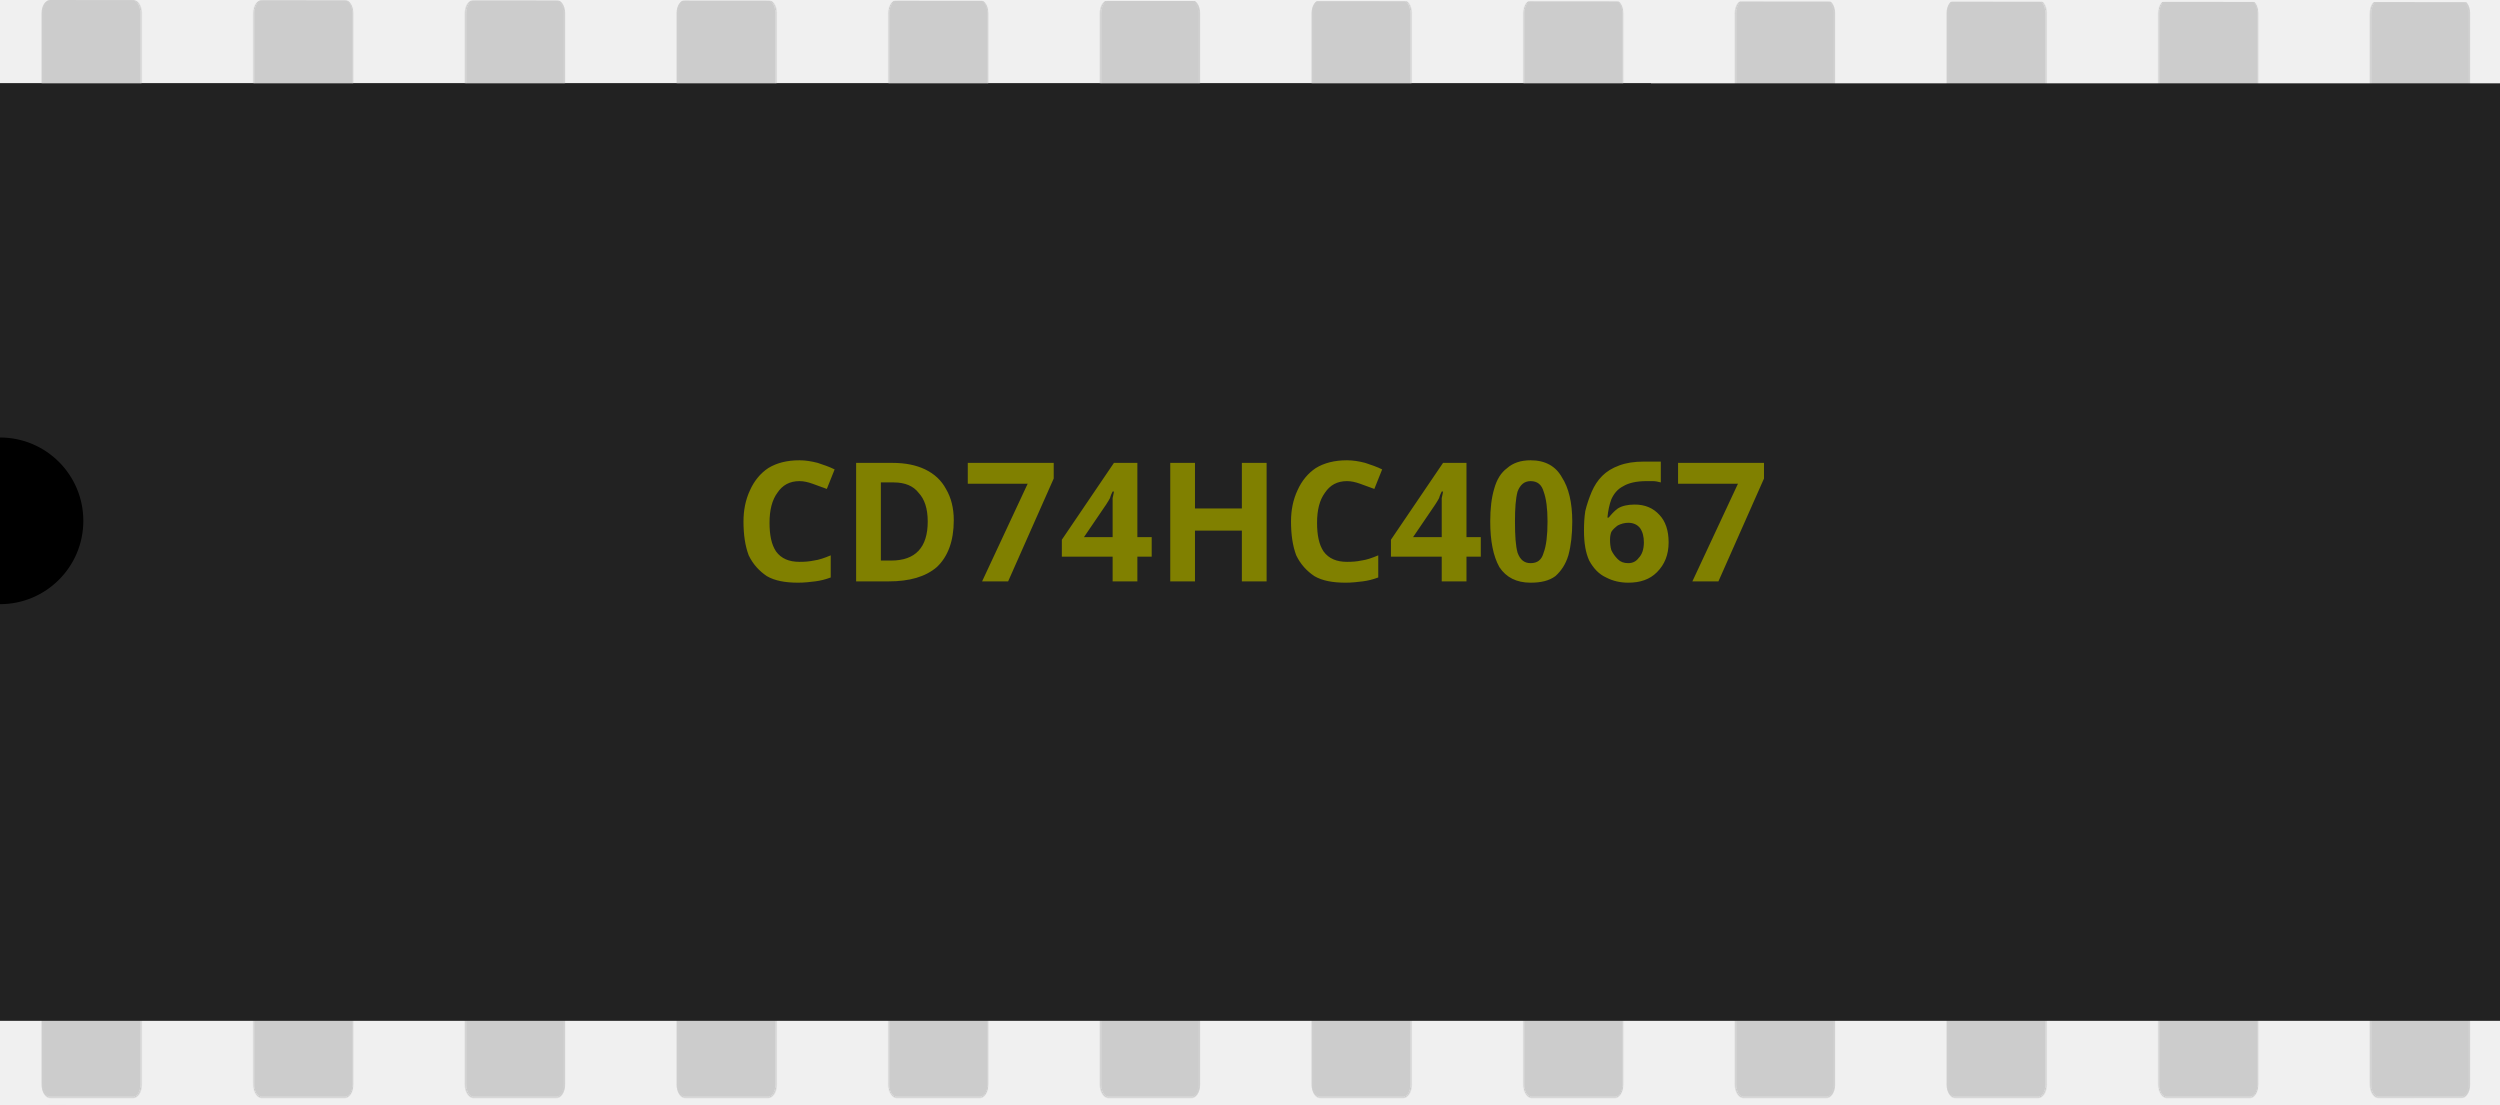
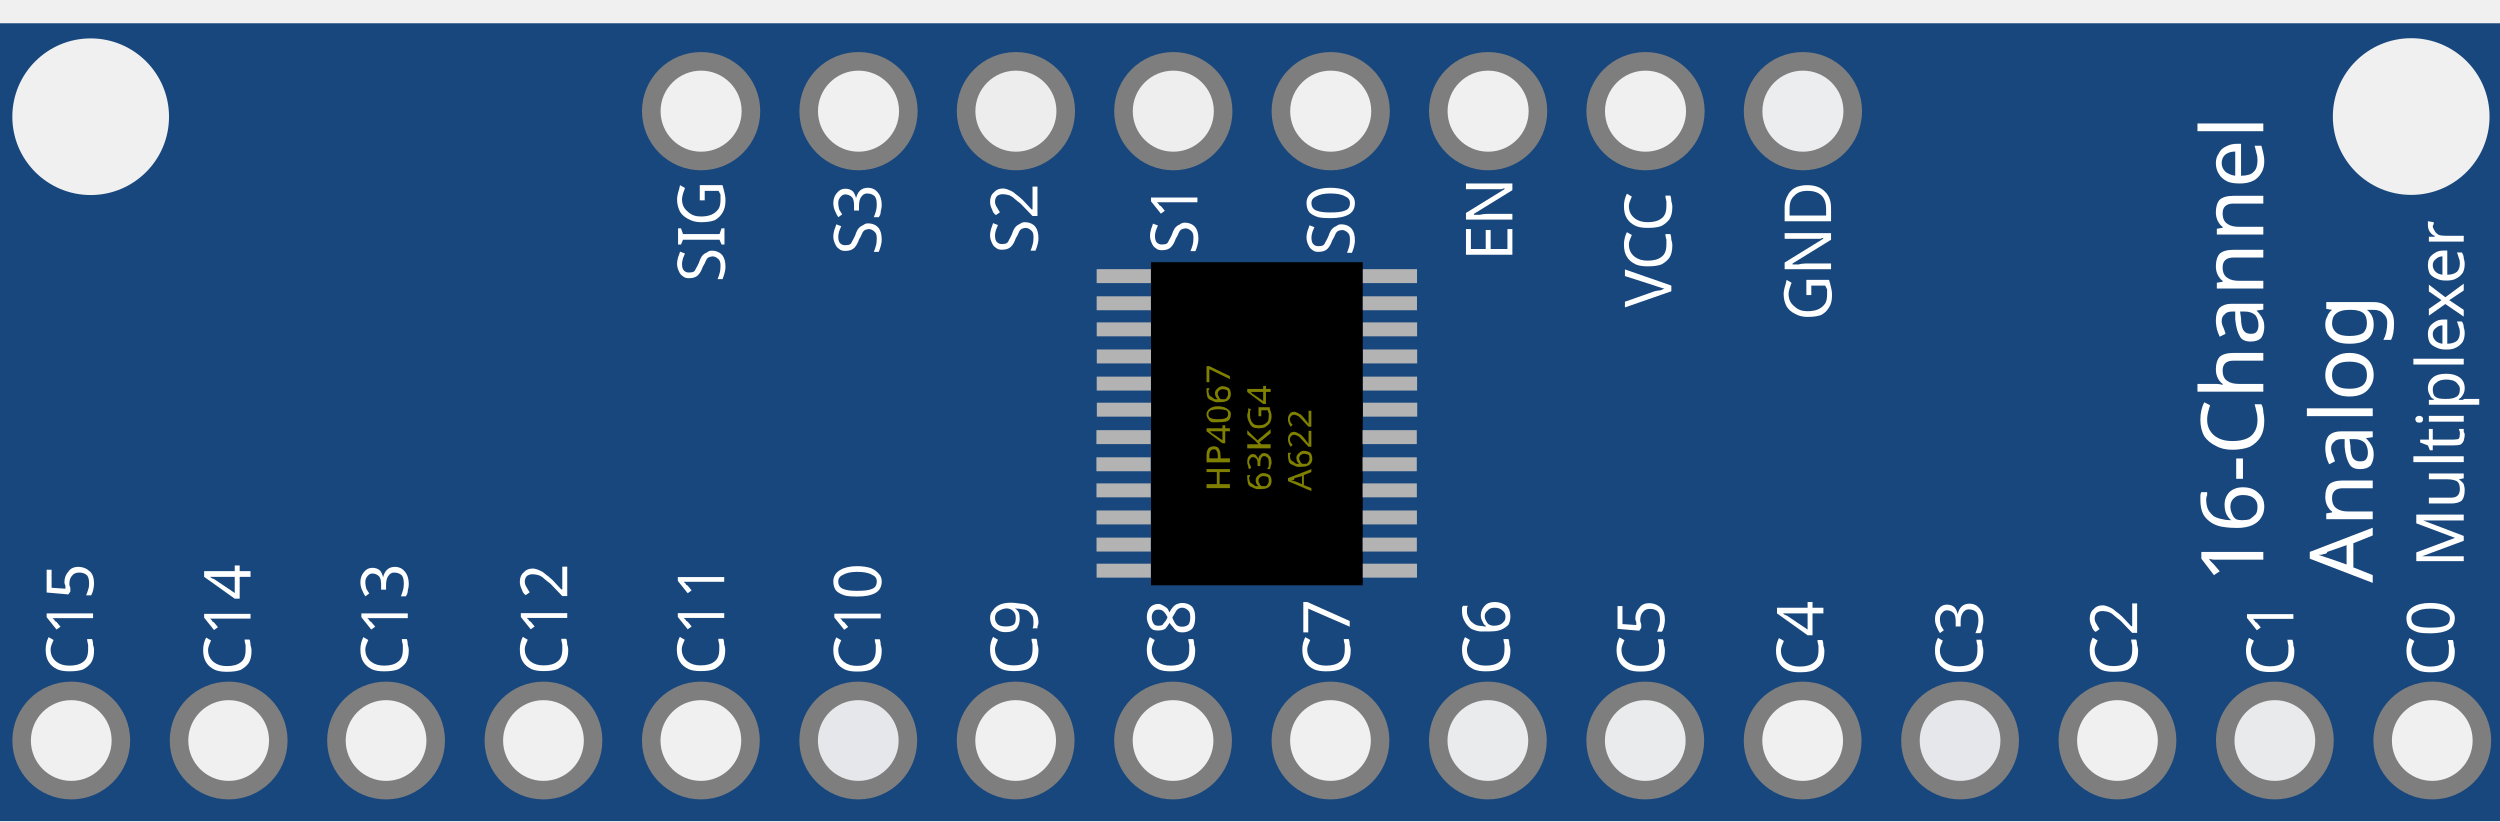
- <svg xmlns="http://www.w3.org/2000/svg" xmlns:xlink="http://www.w3.org/1999/xlink" width="30mm" height="13.25mm" viewBox="0 0 30 13.25" version="1.1" id="svg25">
+ <svg xmlns="http://www.w3.org/2000/svg" width="40.343mm" height="13.25mm" viewBox="0 0 40.343 13.25" version="1.1" id="svg25">
  <defs id="defs7">
-     <pattern xlink:href="#pins" id="pattern26" patternTransform="scale(1,1.577834)" />
+     <rect x="97.015" y="13.309" width="47.233" height="23.56" id="rect4621" />
    <pattern id="pins" width="2.54" height="8.4" patternUnits="userSpaceOnUse">
      <rect x=".5" width="1.2" height="1" fill="#ccc" rx=".1" id="rect2" />
      <rect x=".5" y="7.35" width="1.2" height="1" fill="#ccc" rx=".1" id="rect4" />
    </pattern>
+     <pattern id="pins-6" width="2.54" height="8.4" patternUnits="userSpaceOnUse">
+       <rect x=".5" width="1.2" height="1" fill="#ccc" rx=".1" id="rect2-7" />
+       <rect x=".5" y="7.35" width="1.2" height="1" fill="#ccc" rx=".1" id="rect4-5" />
+     </pattern>
  </defs>
-   <path fill="#222222" d="M 0,1 H 19.812 V 7.35 H 0 Z" id="path9" />
-   <path fill="url(#pins)" d="M 0,0 29.915,0.026 29.856,13.184 0.058,13.25 Z" id="path11" style="fill:url(#pattern26);stroke-width:1.256" />
  <g id="layer1">
-     <rect style="fill:#222222;fill-opacity:1;stroke:#222222;stroke-width:0;stroke-opacity:1" id="rect9212" width="30" height="11.25" x="4.8432884e-07" y="1" ry="0" />
+     <path id="rect9212" style="fill:#18477d;fill-opacity:1;stroke:#222222;stroke-width:0;stroke-opacity:1" d="M 0 1.42 L 0 41.748 L 0 50.078 L 152.453 50.078 L 152.477 50.078 L 152.477 1.42 L 0 1.42 z M 147.062 2.33 A 4.778 4.778 0 0 1 151.84 7.107 A 4.778 4.778 0 0 1 147.062 11.887 A 4.778 4.778 0 0 1 142.283 7.107 A 4.778 4.778 0 0 1 147.062 2.33 z M 5.531 2.342 A 4.778 4.778 0 0 1 10.309 7.119 A 4.778 4.778 0 0 1 5.531 11.896 A 4.778 4.778 0 0 1 0.752 7.119 A 4.778 4.778 0 0 1 5.531 2.342 z M 42.764 3.742 A 3.04 3.04 0 0 1 45.803 6.781 A 3.04 3.04 0 0 1 42.764 9.822 A 3.04 3.04 0 0 1 39.723 6.781 A 3.04 3.04 0 0 1 42.764 3.742 z M 52.363 3.742 A 3.04 3.04 0 0 1 55.404 6.781 A 3.04 3.04 0 0 1 52.363 9.822 A 3.04 3.04 0 0 1 49.322 6.781 A 3.04 3.04 0 0 1 52.363 3.742 z M 61.963 3.742 A 3.04 3.04 0 0 1 65.004 6.781 A 3.04 3.04 0 0 1 61.963 9.822 A 3.04 3.04 0 0 1 58.922 6.781 A 3.04 3.04 0 0 1 61.963 3.742 z M 71.412 3.742 A 3.04 3.04 0 0 1 74.453 6.781 A 3.04 3.04 0 0 1 71.412 9.822 A 3.04 3.04 0 0 1 68.371 6.781 A 3.04 3.04 0 0 1 71.412 3.742 z M 81.164 3.742 A 3.04 3.04 0 0 1 84.203 6.781 A 3.04 3.04 0 0 1 81.164 9.822 A 3.04 3.04 0 0 1 78.123 6.781 A 3.04 3.04 0 0 1 81.164 3.742 z M 90.764 3.742 A 3.04 3.04 0 0 1 93.803 6.781 A 3.04 3.04 0 0 1 90.764 9.822 A 3.04 3.04 0 0 1 87.723 6.781 A 3.04 3.04 0 0 1 90.764 3.742 z M 100.363 3.742 A 3.04 3.04 0 0 1 103.404 6.781 A 3.04 3.04 0 0 1 100.363 9.822 A 3.04 3.04 0 0 1 97.322 6.781 A 3.04 3.04 0 0 1 100.363 3.742 z M 109.963 3.742 A 3.04 3.04 0 0 1 113.004 6.781 A 3.04 3.04 0 0 1 109.963 9.822 A 3.04 3.04 0 0 1 106.922 6.781 A 3.04 3.04 0 0 1 109.963 3.742 z M 4.158 42.15 A 2.867 2.786 0 0 1 4.709 42.205 A 2.867 2.786 0 0 1 4.717 42.205 A 2.867 2.786 0 0 1 4.723 42.207 A 2.867 2.786 0 0 1 5.256 42.363 A 2.867 2.786 0 0 1 5.729 42.609 A 2.867 2.786 0 0 1 5.758 42.625 A 2.867 2.786 0 0 1 5.768 42.631 A 2.867 2.786 0 0 1 6.174 42.957 A 2.867 2.786 0 0 1 6.186 42.967 A 2.867 2.786 0 0 1 6.195 42.979 A 2.867 2.786 0 0 1 6.521 43.363 A 2.867 2.786 0 0 1 6.557 43.412 A 2.867 2.786 0 0 1 6.803 43.861 A 2.867 2.786 0 0 1 6.807 43.871 A 2.867 2.786 0 0 1 6.812 43.887 A 2.867 2.786 0 0 1 6.963 44.367 A 2.867 2.786 0 0 1 6.965 44.373 A 2.867 2.786 0 0 1 6.973 44.408 A 2.867 2.786 0 0 1 7.025 44.938 A 2.867 2.786 0 0 1 6.975 45.449 A 2.867 2.786 0 0 1 6.963 45.502 A 2.867 2.786 0 0 1 6.812 45.984 A 2.867 2.786 0 0 1 6.793 46.029 A 2.867 2.786 0 0 1 6.562 46.447 A 2.867 2.786 0 0 1 6.525 46.506 A 2.867 2.786 0 0 1 6.199 46.891 A 2.867 2.786 0 0 1 6.168 46.922 A 2.867 2.786 0 0 1 5.764 47.244 A 2.867 2.786 0 0 1 5.729 47.268 A 2.867 2.786 0 0 1 5.262 47.506 A 2.867 2.786 0 0 1 5.256 47.51 A 2.867 2.786 0 0 1 5.252 47.512 A 2.867 2.786 0 0 1 4.738 47.664 A 2.867 2.786 0 0 1 4.691 47.672 A 2.867 2.786 0 0 1 4.158 47.723 A 2.867 2.786 0 0 1 2.725 47.348 A 2.867 2.786 0 0 1 1.291 44.936 A 2.867 2.786 0 0 1 2.725 42.523 A 2.867 2.786 0 0 1 4.158 42.15 z M 13.758 42.15 A 2.867 2.786 0 0 1 16.625 44.938 A 2.867 2.786 0 0 1 13.758 47.723 A 2.867 2.786 0 0 1 10.891 44.938 A 2.867 2.786 0 0 1 13.758 42.15 z M 23.357 42.15 A 2.867 2.786 0 0 1 26.225 44.938 A 2.867 2.786 0 0 1 23.357 47.723 A 2.867 2.786 0 0 1 20.49 44.938 A 2.867 2.786 0 0 1 23.357 42.15 z M 32.957 42.15 A 2.867 2.786 0 0 1 35.824 44.938 A 2.867 2.786 0 0 1 32.957 47.723 A 2.867 2.786 0 0 1 30.09 44.938 A 2.867 2.786 0 0 1 32.957 42.15 z M 42.557 42.15 A 2.867 2.786 0 0 1 45.424 44.938 A 2.867 2.786 0 0 1 42.557 47.723 A 2.867 2.786 0 0 1 39.691 44.938 A 2.867 2.786 0 0 1 42.557 42.15 z M 52.158 42.15 A 2.867 2.786 0 0 1 55.025 44.938 A 2.867 2.786 0 0 1 52.158 47.723 A 2.867 2.786 0 0 1 49.291 44.938 A 2.867 2.786 0 0 1 52.158 42.15 z M 61.758 42.15 A 2.867 2.786 0 0 1 64.625 44.938 A 2.867 2.786 0 0 1 61.758 47.723 A 2.867 2.786 0 0 1 58.891 44.938 A 2.867 2.786 0 0 1 61.758 42.15 z M 71.357 42.15 A 2.867 2.786 0 0 1 74.225 44.938 A 2.867 2.786 0 0 1 71.357 47.723 A 2.867 2.786 0 0 1 68.49 44.938 A 2.867 2.786 0 0 1 71.357 42.15 z M 80.957 42.15 A 2.867 2.786 0 0 1 83.824 44.938 A 2.867 2.786 0 0 1 80.957 47.723 A 2.867 2.786 0 0 1 78.09 44.938 A 2.867 2.786 0 0 1 80.957 42.15 z M 90.557 42.15 A 2.867 2.786 0 0 1 93.424 44.938 A 2.867 2.786 0 0 1 90.557 47.723 A 2.867 2.786 0 0 1 87.691 44.938 A 2.867 2.786 0 0 1 90.557 42.15 z M 100.158 42.15 A 2.867 2.786 0 0 1 103.025 44.938 A 2.867 2.786 0 0 1 100.158 47.723 A 2.867 2.786 0 0 1 97.291 44.938 A 2.867 2.786 0 0 1 100.158 42.15 z M 109.758 42.15 A 2.867 2.786 0 0 1 112.625 44.938 A 2.867 2.786 0 0 1 109.758 47.723 A 2.867 2.786 0 0 1 106.891 44.938 A 2.867 2.786 0 0 1 109.758 42.15 z M 119.357 42.15 A 2.867 2.786 0 0 1 122.225 44.938 A 2.867 2.786 0 0 1 119.357 47.723 A 2.867 2.786 0 0 1 116.49 44.938 A 2.867 2.786 0 0 1 119.357 42.15 z M 128.957 42.15 A 2.867 2.786 0 0 1 131.824 44.938 A 2.867 2.786 0 0 1 128.957 47.723 A 2.867 2.786 0 0 1 126.09 44.938 A 2.867 2.786 0 0 1 128.957 42.15 z M 138.557 42.15 A 2.867 2.786 0 0 1 141.424 44.938 A 2.867 2.786 0 0 1 138.557 47.723 A 2.867 2.786 0 0 1 135.691 44.938 A 2.867 2.786 0 0 1 138.557 42.15 z M 148.363 42.184 A 3.04 2.954 0 0 1 151.404 45.137 A 3.04 2.954 0 0 1 148.363 48.092 A 3.04 2.954 0 0 1 145.322 45.137 A 3.04 2.954 0 0 1 148.363 42.184 z " transform="scale(0.2645833)" />
+     <circle style="fill:#18477d;fill-opacity:0.032;stroke:#7e7e7e;stroke-width:0.299;stroke-dasharray:none;stroke-opacity:1" id="path1883" cx="36.71" cy="11.95" r="0.801" />
+     <ellipse style="fill:#18477d;fill-opacity:0;stroke:#7e7e7e;stroke-width:0.299;stroke-dasharray:none;stroke-opacity:1" id="path1883-3" cx="39.25" cy="11.95" rx="0.801" ry="0.801" />
+     <circle style="fill:#18477d;fill-opacity:0;stroke:#7e7e7e;stroke-width:0.299;stroke-dasharray:none;stroke-opacity:1" id="path1883-6" cx="34.17" cy="11.95" r="0.801" />
+     <circle style="fill:#18477d;fill-opacity:0.053;stroke:#7e7e7e;stroke-width:0.299;stroke-dasharray:none;stroke-opacity:1" id="path1883-7" cx="31.63" cy="11.95" r="0.801" />
+     <circle style="fill:#18477d;fill-opacity:0;stroke:#7e7e7e;stroke-width:0.299;stroke-dasharray:none;stroke-opacity:1" id="path1883-5" cx="29.09" cy="11.95" r="0.801" />
+     <circle style="fill:#18477d;fill-opacity:0.029;stroke:#7e7e7e;stroke-width:0.299;stroke-dasharray:none;stroke-opacity:1" id="path1883-5-3" cx="26.55" cy="11.95" r="0.801" />
+     <circle style="fill:#18477d;fill-opacity:0.03;stroke:#7e7e7e;stroke-width:0.299;stroke-dasharray:none;stroke-opacity:1" id="path1883-5-3-5" cx="24.01" cy="11.95" r="0.801" />
+     <circle style="fill:#18477d;fill-opacity:0;stroke:#7e7e7e;stroke-width:0.299;stroke-dasharray:none;stroke-opacity:1" id="path1883-5-3-5-6" cx="21.47" cy="11.95" r="0.801" />
+     <circle style="fill:#18477d;fill-opacity:0;stroke:#7e7e7e;stroke-width:0.299;stroke-dasharray:none;stroke-opacity:1" id="path1883-5-3-5-6-2" cx="18.93" cy="11.95" r="0.801" />
+     <circle style="fill:#18477d;fill-opacity:0;stroke:#7e7e7e;stroke-width:0.299;stroke-dasharray:none;stroke-opacity:1" id="path1883-5-3-5-6-2-9" cx="16.39" cy="11.95" r="0.801" />
+     <circle style="fill:#18477d;fill-opacity:0.053;stroke:#7e7e7e;stroke-width:0.299;stroke-dasharray:none;stroke-opacity:1" id="path1883-5-3-5-6-2-9-1" cx="13.85" cy="11.95" r="0.801" />
+     <circle style="fill:#18477d;fill-opacity:0;stroke:#7e7e7e;stroke-width:0.299;stroke-dasharray:none;stroke-opacity:1" id="path1883-5-3-5-6-2-9-1-2" cx="11.31" cy="11.95" r="0.801" />
+     <circle style="fill:#18477d;fill-opacity:0;stroke:#7e7e7e;stroke-width:0.299;stroke-dasharray:none;stroke-opacity:1" id="path1883-5-3-5-6-2-9-1-2-7" cx="8.77" cy="11.95" r="0.801" />
+     <ellipse style="fill:#18477d;fill-opacity:0;stroke:#7e7e7e;stroke-width:0.299;stroke-dasharray:none;stroke-opacity:1" id="path1883-5-3-5-6-2-9-1-2-7-0" cx="6.23" cy="11.95" rx="0.801" ry="0.801" />
+     <ellipse style="fill:#18477d;fill-opacity:0;stroke:#7e7e7e;stroke-width:0.299;stroke-dasharray:none;stroke-opacity:1" id="path1883-5-3-5-6-2-9-1-2-7-0-9" cx="3.69" cy="11.95" rx="0.801" ry="0.801" />
+     <ellipse style="fill:#18477d;fill-opacity:0;stroke:#7e7e7e;stroke-width:0.299;stroke-dasharray:none;stroke-opacity:1" id="path1883-5-3-5-6-2-9-1-2-7-0-9-3" cx="1.15" cy="11.95" rx="0.801" ry="0.801" />
+     <ellipse style="fill:#18477d;fill-opacity:0.017;stroke:#7e7e7e;stroke-width:0.3;stroke-dasharray:none;stroke-opacity:1" id="path1883-5-3-5-6-2-9-1-2-7-0-9-6" cx="29.094" cy="1.794" rx="0.804" ry="0.804" />
+     <ellipse style="fill:#18477d;fill-opacity:0;stroke:#7e7e7e;stroke-width:0.3;stroke-dasharray:none;stroke-opacity:1" id="path1883-5-3-5-6-2-9-1-2-7-0-9-6-0" cx="26.554" cy="1.794" rx="0.804" ry="0.804" />
+     <ellipse style="fill:#18477d;fill-opacity:0;stroke:#7e7e7e;stroke-width:0.3;stroke-dasharray:none;stroke-opacity:1" id="path1883-5-3-5-6-2-9-1-2-7-0-9-6-0-6" cx="24.014" cy="1.794" rx="0.804" ry="0.804" />
+     <ellipse style="fill:#18477d;fill-opacity:0;stroke:#7e7e7e;stroke-width:0.3;stroke-dasharray:none;stroke-opacity:1" id="path1883-5-3-5-6-2-9-1-2-7-0-9-6-0-6-2" cx="21.474" cy="1.794" rx="0.804" ry="0.804" />
  </g>
  <g id="layer2">
-     <text fill="#808000" font-family="sans-serif" font-weight="bold" font-size="2px" text-anchor="middle" id="text23" x="5.121" y="3.228">
-       <tspan id="tspan18612" x="0" y="-0.25">
-         <tspan x="15.021" y="6.978" id="tspan19" />
-       </tspan>
-       <tspan id="tspan18614" x="0" y="2.25">
-         <tspan x="15.021" y="6.978" id="tspan18616" />
-       </tspan>
-       <tspan x="15.021" y="6.978" id="tspan18618">
-         <tspan x="15.021" y="6.978" id="tspan18620">CD74HC4067</tspan>
-       </tspan>
+     <rect style="fill:#000000;stroke:#000000;stroke-width:0" id="rect1875" width="3.417" height="5.214" x="18.574" y="4.231" />
+     <text xml:space="preserve" transform="scale(0.2645833)" id="text4619" style="font-size:5.333px;line-height:1.25;font-family:sans-serif;-inkscape-font-specification:'sans-serif, Normal';white-space:pre;shape-inside:url(#rect4621);display:inline;fill:#000000;stroke:#000000;stroke-width:0" />
+     <text xml:space="preserve" style="font-size:1.411px;line-height:1.25;font-family:sans-serif;-inkscape-font-specification:'sans-serif, Normal';fill:#ffffff;stroke:#ffffff;stroke-width:0" x="-10.509" y="36.526" id="text9137" transform="rotate(-90)">
+       <tspan id="tspan9135" style="fill:#ffffff;stroke:#ffffff;stroke-width:0" x="-10.509" y="36.526">   16-Channel</tspan>
+       <tspan style="fill:#ffffff;stroke:#ffffff;stroke-width:0" x="-10.509" y="38.29" id="tspan18105">   Analog</tspan>
+       <tspan style="fill:#ffffff;stroke:#ffffff;stroke-width:0" x="-10.509" y="40.054" id="tspan18107" />
    </text>
-     <circle cy="6.25" id="circle15" cx="0" r="1" />
+     <text xml:space="preserve" style="font-style:normal;font-variant:normal;font-weight:normal;font-stretch:normal;font-size:0.544px;line-height:1.25;font-family:sans-serif;-inkscape-font-specification:'sans-serif, Normal';font-variant-ligatures:normal;font-variant-caps:normal;font-variant-numeric:normal;font-variant-east-asian:normal;fill:#808000;stroke:#808000;stroke-width:0" x="-7.662" y="20.533" id="text44495" transform="matrix(0,-1.03464,0.9665195,0,0,0)">
+       <tspan id="tspan44493" style="font-style:normal;font-variant:normal;font-weight:normal;font-stretch:normal;font-size:0.544px;font-family:sans-serif;-inkscape-font-specification:'sans-serif, Normal';font-variant-ligatures:normal;font-variant-caps:normal;font-variant-numeric:normal;font-variant-east-asian:normal;stroke-width:0" x="-7.662" y="20.533">HP4067</tspan>
+       <tspan style="font-style:normal;font-variant:normal;font-weight:normal;font-stretch:normal;font-size:0.544px;font-family:sans-serif;-inkscape-font-specification:'sans-serif, Normal';font-variant-ligatures:normal;font-variant-caps:normal;font-variant-numeric:normal;font-variant-east-asian:normal;stroke-width:0" x="-7.662" y="21.214" id="tspan56519">63KG4</tspan>
+       <tspan style="font-style:normal;font-variant:normal;font-weight:normal;font-stretch:normal;font-size:0.544px;font-family:sans-serif;-inkscape-font-specification:'sans-serif, Normal';font-variant-ligatures:normal;font-variant-caps:normal;font-variant-numeric:normal;font-variant-east-asian:normal;stroke-width:0" x="-7.662" y="21.894" id="tspan59717">A622</tspan>
+     </text>
+     <path style="fill:#b3b3b3;stroke:#b3b3b3;stroke-width:0.225;stroke-miterlimit:4;stroke-dasharray:none" d="m 17.696,9.209 h 0.875" id="path66796" />
+     <path style="fill:#b3b3b3;stroke:#b3b3b3;stroke-width:0.225;stroke-miterlimit:4;stroke-dasharray:none" d="m 17.695,8.788 h 0.875" id="path66796-6" />
+     <path style="fill:#b3b3b3;stroke:#b3b3b3;stroke-width:0.225;stroke-miterlimit:4;stroke-dasharray:none" d="m 17.695,8.35 h 0.875" id="path66796-6-9" />
+     <path style="fill:#b3b3b3;stroke:#b3b3b3;stroke-width:0.225;stroke-miterlimit:4;stroke-dasharray:none" d="m 17.694,7.913 h 0.875" id="path66796-8" />
+     <path style="fill:#b3b3b3;stroke:#b3b3b3;stroke-width:0.225;stroke-miterlimit:4;stroke-dasharray:none" d="m 17.693,7.492 h 0.875" id="path66796-6-7" />
+     <path style="fill:#b3b3b3;stroke:#b3b3b3;stroke-width:0.225;stroke-miterlimit:4;stroke-dasharray:none" d="m 17.693,7.054 h 0.875" id="path66796-6-9-2" />
+     <path style="fill:#b3b3b3;stroke:#b3b3b3;stroke-width:0.225;stroke-miterlimit:4;stroke-dasharray:none" d="m 17.7,6.611 h 0.875" id="path66796-82" />
+     <path style="fill:#b3b3b3;stroke:#b3b3b3;stroke-width:0.225;stroke-miterlimit:4;stroke-dasharray:none" d="m 17.698,6.19 h 0.875" id="path66796-6-99" />
+     <path style="fill:#b3b3b3;stroke:#b3b3b3;stroke-width:0.225;stroke-miterlimit:4;stroke-dasharray:none" d="m 17.699,5.752 h 0.875" id="path66796-6-9-6" />
+     <path style="fill:#b3b3b3;stroke:#b3b3b3;stroke-width:0.225;stroke-miterlimit:4;stroke-dasharray:none" d="M 17.698,5.315 H 18.573" id="path66796-8-0" />
+     <path style="fill:#b3b3b3;stroke:#b3b3b3;stroke-width:0.225;stroke-miterlimit:4;stroke-dasharray:none" d="m 17.697,4.894 h 0.875" id="path66796-6-7-2" />
+     <path style="fill:#b3b3b3;stroke:#b3b3b3;stroke-width:0.225;stroke-miterlimit:4;stroke-dasharray:none" d="m 17.697,4.456 h 0.875" id="path66796-6-9-2-7" />
+     <path style="fill:#b3b3b3;stroke:#b3b3b3;stroke-width:0.225;stroke-miterlimit:4;stroke-dasharray:none" d="m 21.991,9.209 h 0.875" id="path66796-5" />
+     <path style="fill:#b3b3b3;stroke:#b3b3b3;stroke-width:0.225;stroke-miterlimit:4;stroke-dasharray:none" d="m 21.989,8.788 h 0.875" id="path66796-6-8" />
+     <path style="fill:#b3b3b3;stroke:#b3b3b3;stroke-width:0.225;stroke-miterlimit:4;stroke-dasharray:none" d="m 21.99,8.35 h 0.875" id="path66796-6-9-7" />
+     <path style="fill:#b3b3b3;stroke:#b3b3b3;stroke-width:0.225;stroke-miterlimit:4;stroke-dasharray:none" d="m 21.989,7.913 h 0.875" id="path66796-8-04" />
+     <path style="fill:#b3b3b3;stroke:#b3b3b3;stroke-width:0.225;stroke-miterlimit:4;stroke-dasharray:none" d="m 21.988,7.492 h 0.875" id="path66796-6-7-8" />
+     <path style="fill:#b3b3b3;stroke:#b3b3b3;stroke-width:0.225;stroke-miterlimit:4;stroke-dasharray:none" d="M 21.988,7.054 H 22.863" id="path66796-6-9-2-0" />
+     <path style="fill:#b3b3b3;stroke:#b3b3b3;stroke-width:0.225;stroke-miterlimit:4;stroke-dasharray:none" d="m 21.995,6.611 h 0.875" id="path66796-82-4" />
+     <path style="fill:#b3b3b3;stroke:#b3b3b3;stroke-width:0.225;stroke-miterlimit:4;stroke-dasharray:none" d="m 21.993,6.19 h 0.875" id="path66796-6-99-2" />
+     <path style="fill:#b3b3b3;stroke:#b3b3b3;stroke-width:0.225;stroke-miterlimit:4;stroke-dasharray:none" d="m 21.994,5.752 h 0.875" id="path66796-6-9-6-9" />
+     <path style="fill:#b3b3b3;stroke:#b3b3b3;stroke-width:0.225;stroke-miterlimit:4;stroke-dasharray:none" d="m 21.993,5.315 h 0.875" id="path66796-8-0-6" />
+     <path style="fill:#b3b3b3;stroke:#b3b3b3;stroke-width:0.225;stroke-miterlimit:4;stroke-dasharray:none" d="m 21.991,4.894 h 0.875" id="path66796-6-7-2-1" />
+     <path style="fill:#b3b3b3;stroke:#b3b3b3;stroke-width:0.225;stroke-miterlimit:4;stroke-dasharray:none" d="m 21.992,4.456 h 0.875" id="path66796-6-9-2-7-0" />
+     <text xml:space="preserve" style="font-style:normal;font-variant:normal;font-weight:normal;font-stretch:normal;font-size:1.038px;line-height:1.25;font-family:sans-serif;-inkscape-font-specification:'sans-serif, Normal';font-variant-ligatures:normal;font-variant-caps:normal;font-variant-numeric:normal;font-variant-east-asian:normal;fill:#ffffff;stroke:#ffffff;stroke-width:0;stroke-miterlimit:4;stroke-dasharray:none" x="-11.108" y="1.472" id="text74019" transform="matrix(0,-0.9806618,1.019719,0,0,0)">
+       <tspan id="tspan74017" style="font-style:normal;font-variant:normal;font-weight:normal;font-stretch:normal;font-size:1.038px;font-family:sans-serif;-inkscape-font-specification:'sans-serif, Normal';font-variant-ligatures:normal;font-variant-caps:normal;font-variant-numeric:normal;font-variant-east-asian:normal;fill:#ffffff;stroke:#ffffff;stroke-width:0;stroke-miterlimit:4;stroke-dasharray:none" x="-11.108" y="1.472">C15</tspan>
+     </text>
+     <text xml:space="preserve" style="font-style:normal;font-variant:normal;font-weight:normal;font-stretch:normal;font-size:1.038px;line-height:1.25;font-family:sans-serif;-inkscape-font-specification:'sans-serif, Normal';font-variant-ligatures:normal;font-variant-caps:normal;font-variant-numeric:normal;font-variant-east-asian:normal;fill:#ffffff;stroke:#ffffff;stroke-width:0;stroke-miterlimit:4;stroke-dasharray:none" x="-11.117" y="3.966" id="text74019-2" transform="matrix(0,-0.9806618,1.019719,0,0,0)">
+       <tspan id="tspan74017-2" style="font-style:normal;font-variant:normal;font-weight:normal;font-stretch:normal;font-size:1.038px;font-family:sans-serif;-inkscape-font-specification:'sans-serif, Normal';font-variant-ligatures:normal;font-variant-caps:normal;font-variant-numeric:normal;font-variant-east-asian:normal;fill:#ffffff;stroke:#ffffff;stroke-width:0;stroke-miterlimit:4;stroke-dasharray:none" x="-11.117" y="3.966">C14</tspan>
+     </text>
+     <text xml:space="preserve" style="font-style:normal;font-variant:normal;font-weight:normal;font-stretch:normal;font-size:1.038px;line-height:1.25;font-family:sans-serif;-inkscape-font-specification:'sans-serif, Normal';font-variant-ligatures:normal;font-variant-caps:normal;font-variant-numeric:normal;font-variant-east-asian:normal;fill:#ffffff;stroke:#ffffff;stroke-width:0;stroke-miterlimit:4;stroke-dasharray:none" x="-11.108" y="6.454" id="text74019-0" transform="matrix(0,-0.9806618,1.019719,0,0,0)">
+       <tspan id="tspan74017-5" style="font-style:normal;font-variant:normal;font-weight:normal;font-stretch:normal;font-size:1.038px;font-family:sans-serif;-inkscape-font-specification:'sans-serif, Normal';font-variant-ligatures:normal;font-variant-caps:normal;font-variant-numeric:normal;font-variant-east-asian:normal;fill:#ffffff;stroke:#ffffff;stroke-width:0;stroke-miterlimit:4;stroke-dasharray:none" x="-11.108" y="6.454">C13</tspan>
+     </text>
+     <text xml:space="preserve" style="font-style:normal;font-variant:normal;font-weight:normal;font-stretch:normal;font-size:1.038px;line-height:1.25;font-family:sans-serif;-inkscape-font-specification:'sans-serif, Normal';font-variant-ligatures:normal;font-variant-caps:normal;font-variant-numeric:normal;font-variant-east-asian:normal;fill:#ffffff;stroke:#ffffff;stroke-width:0;stroke-miterlimit:4;stroke-dasharray:none" x="-11.107" y="8.978" id="text74019-0-5" transform="matrix(0,-0.9806618,1.019719,0,0,0)">
+       <tspan id="tspan74017-5-2" style="font-style:normal;font-variant:normal;font-weight:normal;font-stretch:normal;font-size:1.038px;font-family:sans-serif;-inkscape-font-specification:'sans-serif, Normal';font-variant-ligatures:normal;font-variant-caps:normal;font-variant-numeric:normal;font-variant-east-asian:normal;fill:#ffffff;stroke:#ffffff;stroke-width:0;stroke-miterlimit:4;stroke-dasharray:none" x="-11.107" y="8.978">C12</tspan>
+     </text>
+     <text xml:space="preserve" style="font-style:normal;font-variant:normal;font-weight:normal;font-stretch:normal;font-size:1.038px;line-height:1.25;font-family:sans-serif;-inkscape-font-specification:'sans-serif, Normal';font-variant-ligatures:normal;font-variant-caps:normal;font-variant-numeric:normal;font-variant-east-asian:normal;fill:#ffffff;stroke:#ffffff;stroke-width:0;stroke-miterlimit:4;stroke-dasharray:none" x="-11.104" y="11.462" id="text74019-0-9" transform="matrix(0,-0.9806618,1.019719,0,0,0)">
+       <tspan id="tspan74017-5-0" style="font-style:normal;font-variant:normal;font-weight:normal;font-stretch:normal;font-size:1.038px;font-family:sans-serif;-inkscape-font-specification:'sans-serif, Normal';font-variant-ligatures:normal;font-variant-caps:normal;font-variant-numeric:normal;font-variant-east-asian:normal;fill:#ffffff;stroke:#ffffff;stroke-width:0;stroke-miterlimit:4;stroke-dasharray:none" x="-11.104" y="11.462">C11</tspan>
+     </text>
+     <text xml:space="preserve" style="font-style:normal;font-variant:normal;font-weight:normal;font-stretch:normal;font-size:1.038px;line-height:1.25;font-family:sans-serif;-inkscape-font-specification:'sans-serif, Normal';font-variant-ligatures:normal;font-variant-caps:normal;font-variant-numeric:normal;font-variant-east-asian:normal;fill:#ffffff;stroke:#ffffff;stroke-width:0;stroke-miterlimit:4;stroke-dasharray:none" x="-11.112" y="13.937" id="text74019-0-2" transform="matrix(0,-0.9806618,1.019719,0,0,0)">
+       <tspan id="tspan74017-5-8" style="font-style:normal;font-variant:normal;font-weight:normal;font-stretch:normal;font-size:1.038px;font-family:sans-serif;-inkscape-font-specification:'sans-serif, Normal';font-variant-ligatures:normal;font-variant-caps:normal;font-variant-numeric:normal;font-variant-east-asian:normal;fill:#ffffff;stroke:#ffffff;stroke-width:0;stroke-miterlimit:4;stroke-dasharray:none" x="-11.112" y="13.937">C10</tspan>
+     </text>
+     <text xml:space="preserve" style="font-style:normal;font-variant:normal;font-weight:normal;font-stretch:normal;font-size:1.038px;line-height:1.25;font-family:sans-serif;-inkscape-font-specification:'sans-serif, Normal';font-variant-ligatures:normal;font-variant-caps:normal;font-variant-numeric:normal;font-variant-east-asian:normal;fill:#ffffff;stroke:#ffffff;stroke-width:0;stroke-miterlimit:4;stroke-dasharray:none" x="-11.111" y="18.899" id="text74019-0-3" transform="matrix(0,-0.9806618,1.019719,0,0,0)">
+       <tspan id="tspan74017-5-80" style="font-style:normal;font-variant:normal;font-weight:normal;font-stretch:normal;font-size:1.038px;font-family:sans-serif;-inkscape-font-specification:'sans-serif, Normal';font-variant-ligatures:normal;font-variant-caps:normal;font-variant-numeric:normal;font-variant-east-asian:normal;fill:#ffffff;stroke:#ffffff;stroke-width:0;stroke-miterlimit:4;stroke-dasharray:none" x="-11.111" y="18.899">C8</tspan>
+     </text>
+     <text xml:space="preserve" style="font-style:normal;font-variant:normal;font-weight:normal;font-stretch:normal;font-size:1.038px;line-height:1.25;font-family:sans-serif;-inkscape-font-specification:'sans-serif, Normal';font-variant-ligatures:normal;font-variant-caps:normal;font-variant-numeric:normal;font-variant-east-asian:normal;fill:#ffffff;stroke:#ffffff;stroke-width:0;stroke-miterlimit:4;stroke-dasharray:none" x="-11.111" y="21.36" id="text74019-0-3-99" transform="matrix(0,-0.9806618,1.019719,0,0,0)">
+       <tspan id="tspan74017-5-80-4" style="font-style:normal;font-variant:normal;font-weight:normal;font-stretch:normal;font-size:1.038px;font-family:sans-serif;-inkscape-font-specification:'sans-serif, Normal';font-variant-ligatures:normal;font-variant-caps:normal;font-variant-numeric:normal;font-variant-east-asian:normal;fill:#ffffff;stroke:#ffffff;stroke-width:0;stroke-miterlimit:4;stroke-dasharray:none" x="-11.111" y="21.36">C7</tspan>
+     </text>
+     <text xml:space="preserve" style="font-style:normal;font-variant:normal;font-weight:normal;font-stretch:normal;font-size:1.038px;line-height:1.25;font-family:sans-serif;-inkscape-font-specification:'sans-serif, Normal';font-variant-ligatures:normal;font-variant-caps:normal;font-variant-numeric:normal;font-variant-east-asian:normal;fill:#ffffff;stroke:#ffffff;stroke-width:0;stroke-miterlimit:4;stroke-dasharray:none" x="-11.109" y="23.886" id="text74019-0-3-5" transform="matrix(0,-0.9806618,1.019719,0,0,0)">
+       <tspan id="tspan74017-5-80-1" style="font-style:normal;font-variant:normal;font-weight:normal;font-stretch:normal;font-size:1.038px;font-family:sans-serif;-inkscape-font-specification:'sans-serif, Normal';font-variant-ligatures:normal;font-variant-caps:normal;font-variant-numeric:normal;font-variant-east-asian:normal;fill:#ffffff;stroke:#ffffff;stroke-width:0;stroke-miterlimit:4;stroke-dasharray:none" x="-11.109" y="23.886">C6</tspan>
+     </text>
+     <text xml:space="preserve" style="font-style:normal;font-variant:normal;font-weight:normal;font-stretch:normal;font-size:1.038px;line-height:1.25;font-family:sans-serif;-inkscape-font-specification:'sans-serif, Normal';font-variant-ligatures:normal;font-variant-caps:normal;font-variant-numeric:normal;font-variant-east-asian:normal;fill:#ffffff;stroke:#ffffff;stroke-width:0;stroke-miterlimit:4;stroke-dasharray:none" x="-11.113" y="26.331" id="text74019-0-3-5-0" transform="matrix(0,-0.9806618,1.019719,0,0,0)">
+       <tspan id="tspan74017-5-80-1-3" style="font-style:normal;font-variant:normal;font-weight:normal;font-stretch:normal;font-size:1.038px;font-family:sans-serif;-inkscape-font-specification:'sans-serif, Normal';font-variant-ligatures:normal;font-variant-caps:normal;font-variant-numeric:normal;font-variant-east-asian:normal;fill:#ffffff;stroke:#ffffff;stroke-width:0;stroke-miterlimit:4;stroke-dasharray:none" x="-11.113" y="26.331">C5</tspan>
+     </text>
+     <text xml:space="preserve" style="font-style:normal;font-variant:normal;font-weight:normal;font-stretch:normal;font-size:1.038px;line-height:1.25;font-family:sans-serif;-inkscape-font-specification:'sans-serif, Normal';font-variant-ligatures:normal;font-variant-caps:normal;font-variant-numeric:normal;font-variant-east-asian:normal;fill:#ffffff;stroke:#ffffff;stroke-width:0;stroke-miterlimit:4;stroke-dasharray:none" x="-11.126" y="28.857" id="text74019-0-3-5-0-7" transform="matrix(0,-0.9806618,1.019719,0,0,0)">
+       <tspan id="tspan74017-5-80-1-3-8" style="font-style:normal;font-variant:normal;font-weight:normal;font-stretch:normal;font-size:1.038px;font-family:sans-serif;-inkscape-font-specification:'sans-serif, Normal';font-variant-ligatures:normal;font-variant-caps:normal;font-variant-numeric:normal;font-variant-east-asian:normal;fill:#ffffff;stroke:#ffffff;stroke-width:0;stroke-miterlimit:4;stroke-dasharray:none" x="-11.126" y="28.857">C4</tspan>
+     </text>
+     <text xml:space="preserve" style="font-style:normal;font-variant:normal;font-weight:normal;font-stretch:normal;font-size:1.038px;line-height:1.25;font-family:sans-serif;-inkscape-font-specification:'sans-serif, Normal';font-variant-ligatures:normal;font-variant-caps:normal;font-variant-numeric:normal;font-variant-east-asian:normal;fill:#ffffff;stroke:#ffffff;stroke-width:0;stroke-miterlimit:4;stroke-dasharray:none" x="-11.121" y="31.371" id="text74019-0-3-5-0-7-8" transform="matrix(0,-0.9806618,1.019719,0,0,0)">
+       <tspan id="tspan74017-5-80-1-3-8-6" style="font-style:normal;font-variant:normal;font-weight:normal;font-stretch:normal;font-size:1.038px;font-family:sans-serif;-inkscape-font-specification:'sans-serif, Normal';font-variant-ligatures:normal;font-variant-caps:normal;font-variant-numeric:normal;font-variant-east-asian:normal;fill:#ffffff;stroke:#ffffff;stroke-width:0;stroke-miterlimit:4;stroke-dasharray:none" x="-11.121" y="31.371">C3</tspan>
+     </text>
+     <text xml:space="preserve" style="font-style:normal;font-variant:normal;font-weight:normal;font-stretch:normal;font-size:1.038px;line-height:1.25;font-family:sans-serif;-inkscape-font-specification:'sans-serif, Normal';font-variant-ligatures:normal;font-variant-caps:normal;font-variant-numeric:normal;font-variant-east-asian:normal;fill:#ffffff;stroke:#ffffff;stroke-width:0;stroke-miterlimit:4;stroke-dasharray:none" x="-11.118" y="33.821" id="text74019-0-3-5-0-7-8-7" transform="matrix(0,-0.9806618,1.019719,0,0,0)">
+       <tspan id="tspan74017-5-80-1-3-8-6-5" style="font-style:normal;font-variant:normal;font-weight:normal;font-stretch:normal;font-size:1.038px;font-family:sans-serif;-inkscape-font-specification:'sans-serif, Normal';font-variant-ligatures:normal;font-variant-caps:normal;font-variant-numeric:normal;font-variant-east-asian:normal;fill:#ffffff;stroke:#ffffff;stroke-width:0;stroke-miterlimit:4;stroke-dasharray:none" x="-11.118" y="33.821">C2</tspan>
+     </text>
+     <text xml:space="preserve" style="font-style:normal;font-variant:normal;font-weight:normal;font-stretch:normal;font-size:1.038px;line-height:1.25;font-family:sans-serif;-inkscape-font-specification:'sans-serif, Normal';font-variant-ligatures:normal;font-variant-caps:normal;font-variant-numeric:normal;font-variant-east-asian:normal;fill:#ffffff;stroke:#ffffff;stroke-width:0;stroke-miterlimit:4;stroke-dasharray:none" x="-11.123" y="36.292" id="text74019-0-3-5-0-7-8-7-9" transform="matrix(0,-0.9806618,1.019719,0,0,0)">
+       <tspan id="tspan74017-5-80-1-3-8-6-5-7" style="font-style:normal;font-variant:normal;font-weight:normal;font-stretch:normal;font-size:1.038px;font-family:sans-serif;-inkscape-font-specification:'sans-serif, Normal';font-variant-ligatures:normal;font-variant-caps:normal;font-variant-numeric:normal;font-variant-east-asian:normal;fill:#ffffff;stroke:#ffffff;stroke-width:0;stroke-miterlimit:4;stroke-dasharray:none" x="-11.123" y="36.292">C1</tspan>
+     </text>
+     <text xml:space="preserve" style="font-style:normal;font-variant:normal;font-weight:normal;font-stretch:normal;font-size:1.038px;line-height:1.25;font-family:sans-serif;-inkscape-font-specification:'sans-serif, Normal';font-variant-ligatures:normal;font-variant-caps:normal;font-variant-numeric:normal;font-variant-east-asian:normal;fill:#ffffff;stroke:#ffffff;stroke-width:0;stroke-miterlimit:4;stroke-dasharray:none" x="-11.124" y="38.831" id="text74019-0-3-5-0-7-8-7-9-8" transform="matrix(0,-0.9806618,1.019719,0,0,0)">
+       <tspan id="tspan74017-5-80-1-3-8-6-5-7-5" style="font-style:normal;font-variant:normal;font-weight:normal;font-stretch:normal;font-size:1.038px;font-family:sans-serif;-inkscape-font-specification:'sans-serif, Normal';font-variant-ligatures:normal;font-variant-caps:normal;font-variant-numeric:normal;font-variant-east-asian:normal;fill:#ffffff;stroke:#ffffff;stroke-width:0;stroke-miterlimit:4;stroke-dasharray:none" x="-11.124" y="38.831">C0</tspan>
+     </text>
+     <text xml:space="preserve" style="font-style:normal;font-variant:normal;font-weight:normal;font-stretch:normal;font-size:1.038px;line-height:1.25;font-family:sans-serif;-inkscape-font-specification:'sans-serif, Normal';font-variant-ligatures:normal;font-variant-caps:normal;font-variant-numeric:normal;font-variant-east-asian:normal;fill:#ffffff;stroke:#ffffff;stroke-width:0;stroke-miterlimit:4;stroke-dasharray:none" x="-11.106" y="16.418" id="text74019-0-3-9" transform="matrix(0,-0.9806618,1.019719,0,0,0)">
+       <tspan id="tspan74017-5-80-0" style="font-style:normal;font-variant:normal;font-weight:normal;font-stretch:normal;font-size:1.038px;font-family:sans-serif;-inkscape-font-specification:'sans-serif, Normal';font-variant-ligatures:normal;font-variant-caps:normal;font-variant-numeric:normal;font-variant-east-asian:normal;fill:#ffffff;stroke:#ffffff;stroke-width:0;stroke-miterlimit:4;stroke-dasharray:none" x="-11.106" y="16.418">C9</tspan>
+     </text>
+     <text xml:space="preserve" style="font-style:normal;font-variant:normal;font-weight:normal;font-stretch:normal;font-size:1.038px;line-height:1.25;font-family:sans-serif;-inkscape-font-specification:'sans-serif, Normal';font-variant-ligatures:normal;font-variant-caps:normal;font-variant-numeric:normal;font-variant-east-asian:normal;fill:#ffffff;stroke:#ffffff;stroke-width:0;stroke-miterlimit:4;stroke-dasharray:none" x="-4.641" y="11.463" id="text74019-0-9-8" transform="matrix(0,-0.9806618,1.019719,0,0,0)">
+       <tspan id="tspan74017-5-0-3" style="font-style:normal;font-variant:normal;font-weight:normal;font-stretch:normal;font-size:1.038px;font-family:sans-serif;-inkscape-font-specification:'sans-serif, Normal';font-variant-ligatures:normal;font-variant-caps:normal;font-variant-numeric:normal;font-variant-east-asian:normal;fill:#ffffff;stroke:#ffffff;stroke-width:0;stroke-miterlimit:4;stroke-dasharray:none" x="-4.641" y="11.463">SIG</tspan>
+     </text>
+     <text xml:space="preserve" style="font-style:normal;font-variant:normal;font-weight:normal;font-stretch:normal;font-size:1.038px;line-height:1.25;font-family:sans-serif;-inkscape-font-specification:'sans-serif, Normal';font-variant-ligatures:normal;font-variant-caps:normal;font-variant-numeric:normal;font-variant-east-asian:normal;fill:#ffffff;stroke:#ffffff;stroke-width:0;stroke-miterlimit:4;stroke-dasharray:none" x="-4.193" y="13.938" id="text74019-0-2-7" transform="matrix(0,-0.9806618,1.019719,0,0,0)">
+       <tspan id="tspan74017-5-8-9" style="font-style:normal;font-variant:normal;font-weight:normal;font-stretch:normal;font-size:1.038px;font-family:sans-serif;-inkscape-font-specification:'sans-serif, Normal';font-variant-ligatures:normal;font-variant-caps:normal;font-variant-numeric:normal;font-variant-east-asian:normal;fill:#ffffff;stroke:#ffffff;stroke-width:0;stroke-miterlimit:4;stroke-dasharray:none" x="-4.193" y="13.938">S3</tspan>
+     </text>
+     <text xml:space="preserve" style="font-style:normal;font-variant:normal;font-weight:normal;font-stretch:normal;font-size:1.038px;line-height:1.25;font-family:sans-serif;-inkscape-font-specification:'sans-serif, Normal';font-variant-ligatures:normal;font-variant-caps:normal;font-variant-numeric:normal;font-variant-east-asian:normal;fill:#ffffff;stroke:#ffffff;stroke-width:0;stroke-miterlimit:4;stroke-dasharray:none" x="-4.181" y="18.949" id="text74019-0-3-3" transform="matrix(0,-0.9806618,1.019719,0,0,0)">
+       <tspan id="tspan74017-5-80-7" style="font-style:normal;font-variant:normal;font-weight:normal;font-stretch:normal;font-size:1.038px;font-family:sans-serif;-inkscape-font-specification:'sans-serif, Normal';font-variant-ligatures:normal;font-variant-caps:normal;font-variant-numeric:normal;font-variant-east-asian:normal;fill:#ffffff;stroke:#ffffff;stroke-width:0;stroke-miterlimit:4;stroke-dasharray:none" x="-4.181" y="18.949">S1</tspan>
+     </text>
+     <text xml:space="preserve" style="font-style:normal;font-variant:normal;font-weight:normal;font-stretch:normal;font-size:1.038px;line-height:1.25;font-family:sans-serif;-inkscape-font-specification:'sans-serif, Normal';font-variant-ligatures:normal;font-variant-caps:normal;font-variant-numeric:normal;font-variant-east-asian:normal;fill:#ffffff;stroke:#ffffff;stroke-width:0;stroke-miterlimit:4;stroke-dasharray:none" x="-4.207" y="21.425" id="text74019-0-3-99-8" transform="matrix(0,-0.9806618,1.019719,0,0,0)">
+       <tspan id="tspan74017-5-80-4-7" style="font-style:normal;font-variant:normal;font-weight:normal;font-stretch:normal;font-size:1.038px;font-family:sans-serif;-inkscape-font-specification:'sans-serif, Normal';font-variant-ligatures:normal;font-variant-caps:normal;font-variant-numeric:normal;font-variant-east-asian:normal;fill:#ffffff;stroke:#ffffff;stroke-width:0;stroke-miterlimit:4;stroke-dasharray:none" x="-4.207" y="21.425">S0</tspan>
+     </text>
+     <text xml:space="preserve" style="font-style:normal;font-variant:normal;font-weight:normal;font-stretch:normal;font-size:1.038px;line-height:1.25;font-family:sans-serif;-inkscape-font-specification:'sans-serif, Normal';font-variant-ligatures:normal;font-variant-caps:normal;font-variant-numeric:normal;font-variant-east-asian:normal;fill:#ffffff;stroke:#ffffff;stroke-width:0;stroke-miterlimit:4;stroke-dasharray:none" x="-4.287" y="23.933" id="text74019-0-3-5-4" transform="matrix(0,-0.9806618,1.019719,0,0,0)">
+       <tspan id="tspan74017-5-80-1-1" style="font-style:normal;font-variant:normal;font-weight:normal;font-stretch:normal;font-size:1.038px;font-family:sans-serif;-inkscape-font-specification:'sans-serif, Normal';font-variant-ligatures:normal;font-variant-caps:normal;font-variant-numeric:normal;font-variant-east-asian:normal;fill:#ffffff;stroke:#ffffff;stroke-width:0;stroke-miterlimit:4;stroke-dasharray:none" x="-4.287" y="23.933">EN</tspan>
+     </text>
+     <text xml:space="preserve" style="font-style:normal;font-variant:normal;font-weight:normal;font-stretch:normal;font-size:1.038px;line-height:1.25;font-family:sans-serif;-inkscape-font-specification:'sans-serif, Normal';font-variant-ligatures:normal;font-variant-caps:normal;font-variant-numeric:normal;font-variant-east-asian:normal;fill:#ffffff;stroke:#ffffff;stroke-width:0;stroke-miterlimit:4;stroke-dasharray:none" x="-5.06" y="26.451" id="text74019-0-3-5-0-9" transform="matrix(0,-0.9806618,1.019719,0,0,0)">
+       <tspan id="tspan74017-5-80-1-3-0" style="font-style:normal;font-variant:normal;font-weight:normal;font-stretch:normal;font-size:1.038px;font-family:sans-serif;-inkscape-font-specification:'sans-serif, Normal';font-variant-ligatures:normal;font-variant-caps:normal;font-variant-numeric:normal;font-variant-east-asian:normal;fill:#ffffff;stroke:#ffffff;stroke-width:0;stroke-miterlimit:4;stroke-dasharray:none" x="-5.06" y="26.451">VCC</tspan>
+     </text>
+     <text xml:space="preserve" style="font-style:normal;font-variant:normal;font-weight:normal;font-stretch:normal;font-size:1.038px;line-height:1.25;font-family:sans-serif;-inkscape-font-specification:'sans-serif, Normal';font-variant-ligatures:normal;font-variant-caps:normal;font-variant-numeric:normal;font-variant-east-asian:normal;fill:#ffffff;stroke:#ffffff;stroke-width:0;stroke-miterlimit:4;stroke-dasharray:none" x="-5.276" y="28.976" id="text74019-0-3-5-0-7-9" transform="matrix(0,-0.9806618,1.019719,0,0,0)">
+       <tspan id="tspan74017-5-80-1-3-8-8" style="font-style:normal;font-variant:normal;font-weight:normal;font-stretch:normal;font-size:1.038px;font-family:sans-serif;-inkscape-font-specification:'sans-serif, Normal';font-variant-ligatures:normal;font-variant-caps:normal;font-variant-numeric:normal;font-variant-east-asian:normal;fill:#ffffff;stroke:#ffffff;stroke-width:0;stroke-miterlimit:4;stroke-dasharray:none" x="-5.276" y="28.976">GND</tspan>
+     </text>
+     <text xml:space="preserve" style="font-style:normal;font-variant:normal;font-weight:normal;font-stretch:normal;font-size:1.038px;line-height:1.25;font-family:sans-serif;-inkscape-font-specification:'sans-serif, Normal';font-variant-ligatures:normal;font-variant-caps:normal;font-variant-numeric:normal;font-variant-east-asian:normal;fill:#ffffff;stroke:#ffffff;stroke-width:0;stroke-miterlimit:4;stroke-dasharray:none" x="-4.172" y="16.418" id="text74019-0-3-9-8" transform="matrix(0,-0.9806618,1.019719,0,0,0)">
+       <tspan id="tspan74017-5-80-0-5" style="font-style:normal;font-variant:normal;font-weight:normal;font-stretch:normal;font-size:1.038px;font-family:sans-serif;-inkscape-font-specification:'sans-serif, Normal';font-variant-ligatures:normal;font-variant-caps:normal;font-variant-numeric:normal;font-variant-east-asian:normal;fill:#ffffff;stroke:#ffffff;stroke-width:0;stroke-miterlimit:4;stroke-dasharray:none" x="-4.172" y="16.418">S2</tspan>
+     </text>
+     <text xml:space="preserve" style="font-style:normal;font-variant:normal;font-weight:normal;font-stretch:normal;font-size:1.058px;line-height:1.25;font-family:sans-serif;-inkscape-font-specification:'sans-serif, Normal';font-variant-ligatures:normal;font-variant-caps:normal;font-variant-numeric:normal;font-variant-east-asian:normal;fill:#ffffff;stroke:#ffffff;stroke-width:0;stroke-miterlimit:4;stroke-dasharray:none" x="-9.165" y="39.756" id="text120495" transform="rotate(-90)">
+       <tspan id="tspan120493" style="font-style:normal;font-variant:normal;font-weight:normal;font-stretch:normal;font-size:1.058px;font-family:sans-serif;-inkscape-font-specification:'sans-serif, Normal';font-variant-ligatures:normal;font-variant-caps:normal;font-variant-numeric:normal;font-variant-east-asian:normal;stroke-width:0" x="-9.165" y="39.756">Multiplexer</tspan>
+     </text>
+     <ellipse style="fill:#18477d;fill-opacity:0.009;stroke:#7e7e7e;stroke-width:0.3;stroke-dasharray:none;stroke-opacity:1" id="path1883-5-3-5-6-2-9-1-2-7-0-9-6-0-6-6" cx="18.934" cy="1.794" rx="0.804" ry="0.804" />
+     <ellipse style="fill:#18477d;fill-opacity:0.012;stroke:#7e7e7e;stroke-width:0.3;stroke-dasharray:none;stroke-opacity:1" id="path1883-5-3-5-6-2-9-1-2-7-0-9-6-0-6-6-1" cx="16.394" cy="1.794" rx="0.804" ry="0.804" />
+     <ellipse style="fill:#18477d;fill-opacity:0;stroke:#7e7e7e;stroke-width:0.3;stroke-dasharray:none;stroke-opacity:1" id="path1883-5-3-5-6-2-9-1-2-7-0-9-6-0-6-6-1-8" cx="13.854" cy="1.794" rx="0.804" ry="0.804" />
+     <ellipse style="fill:#18477d;fill-opacity:0;stroke:#7e7e7e;stroke-width:0.3;stroke-dasharray:none;stroke-opacity:1" id="path1883-5-3-5-6-2-9-1-2-7-0-9-6-0-6-6-1-8-7" cx="11.314" cy="1.794" rx="0.804" ry="0.804" />
  </g>
</svg>
